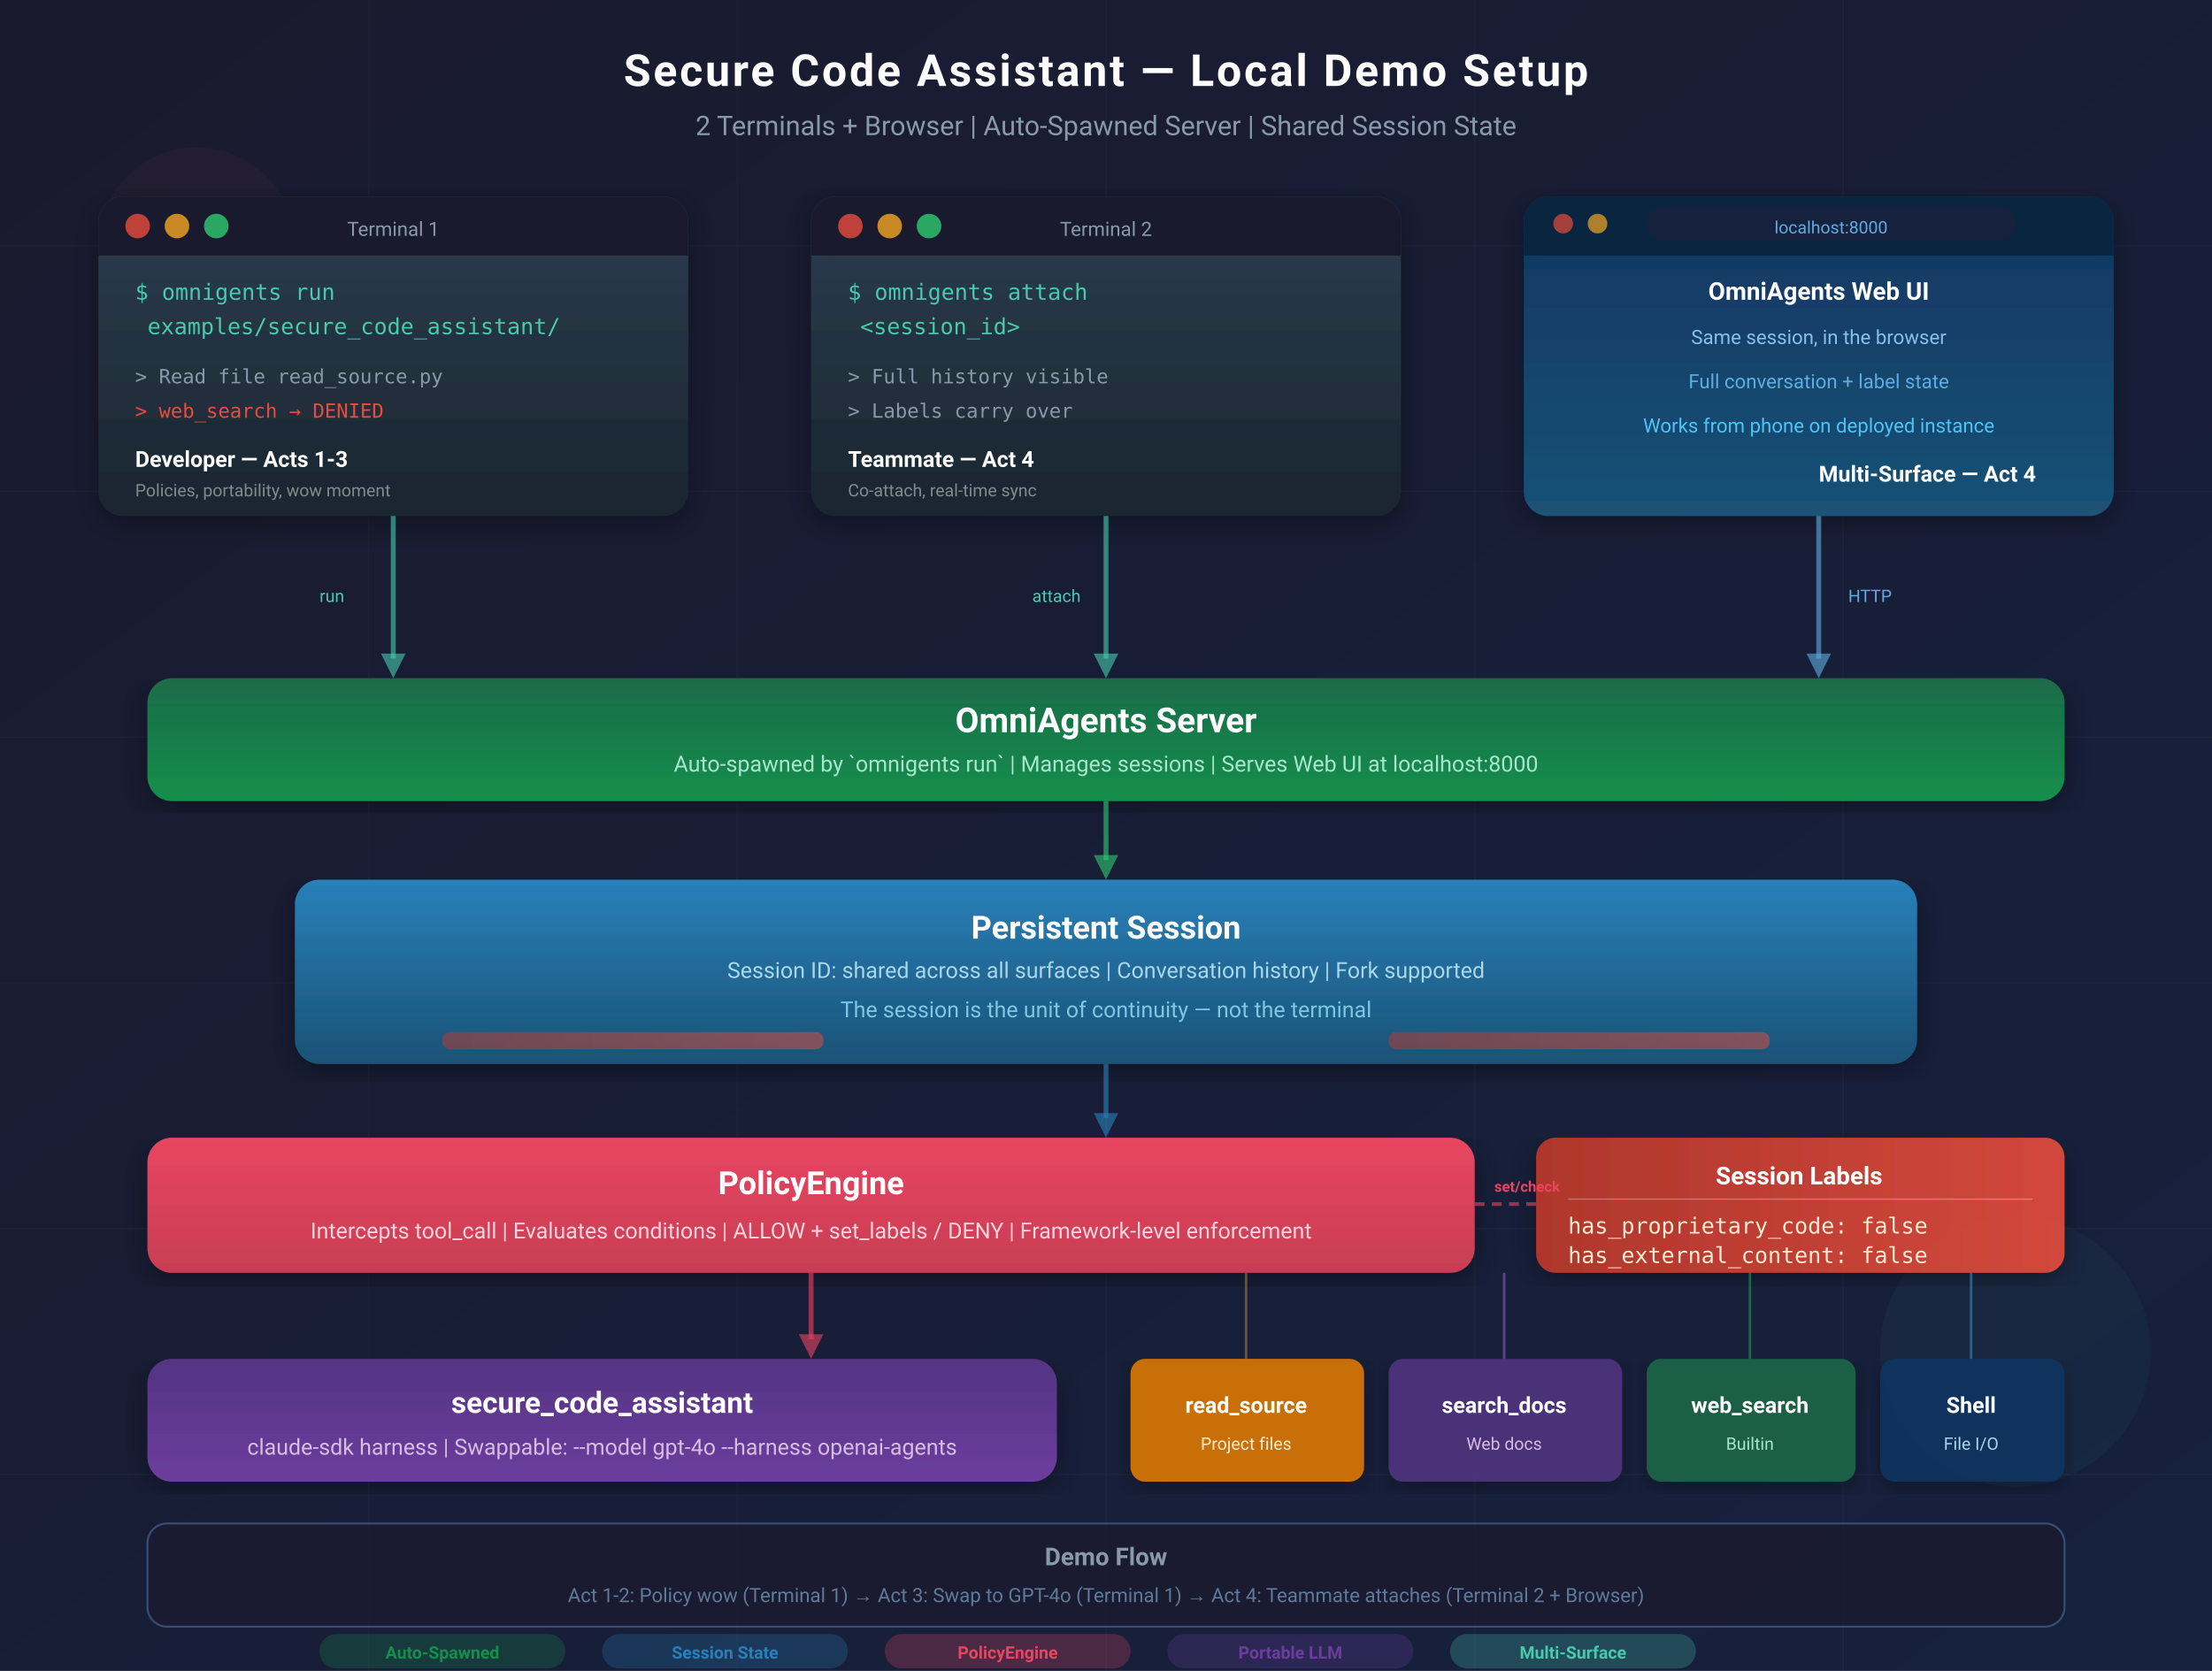
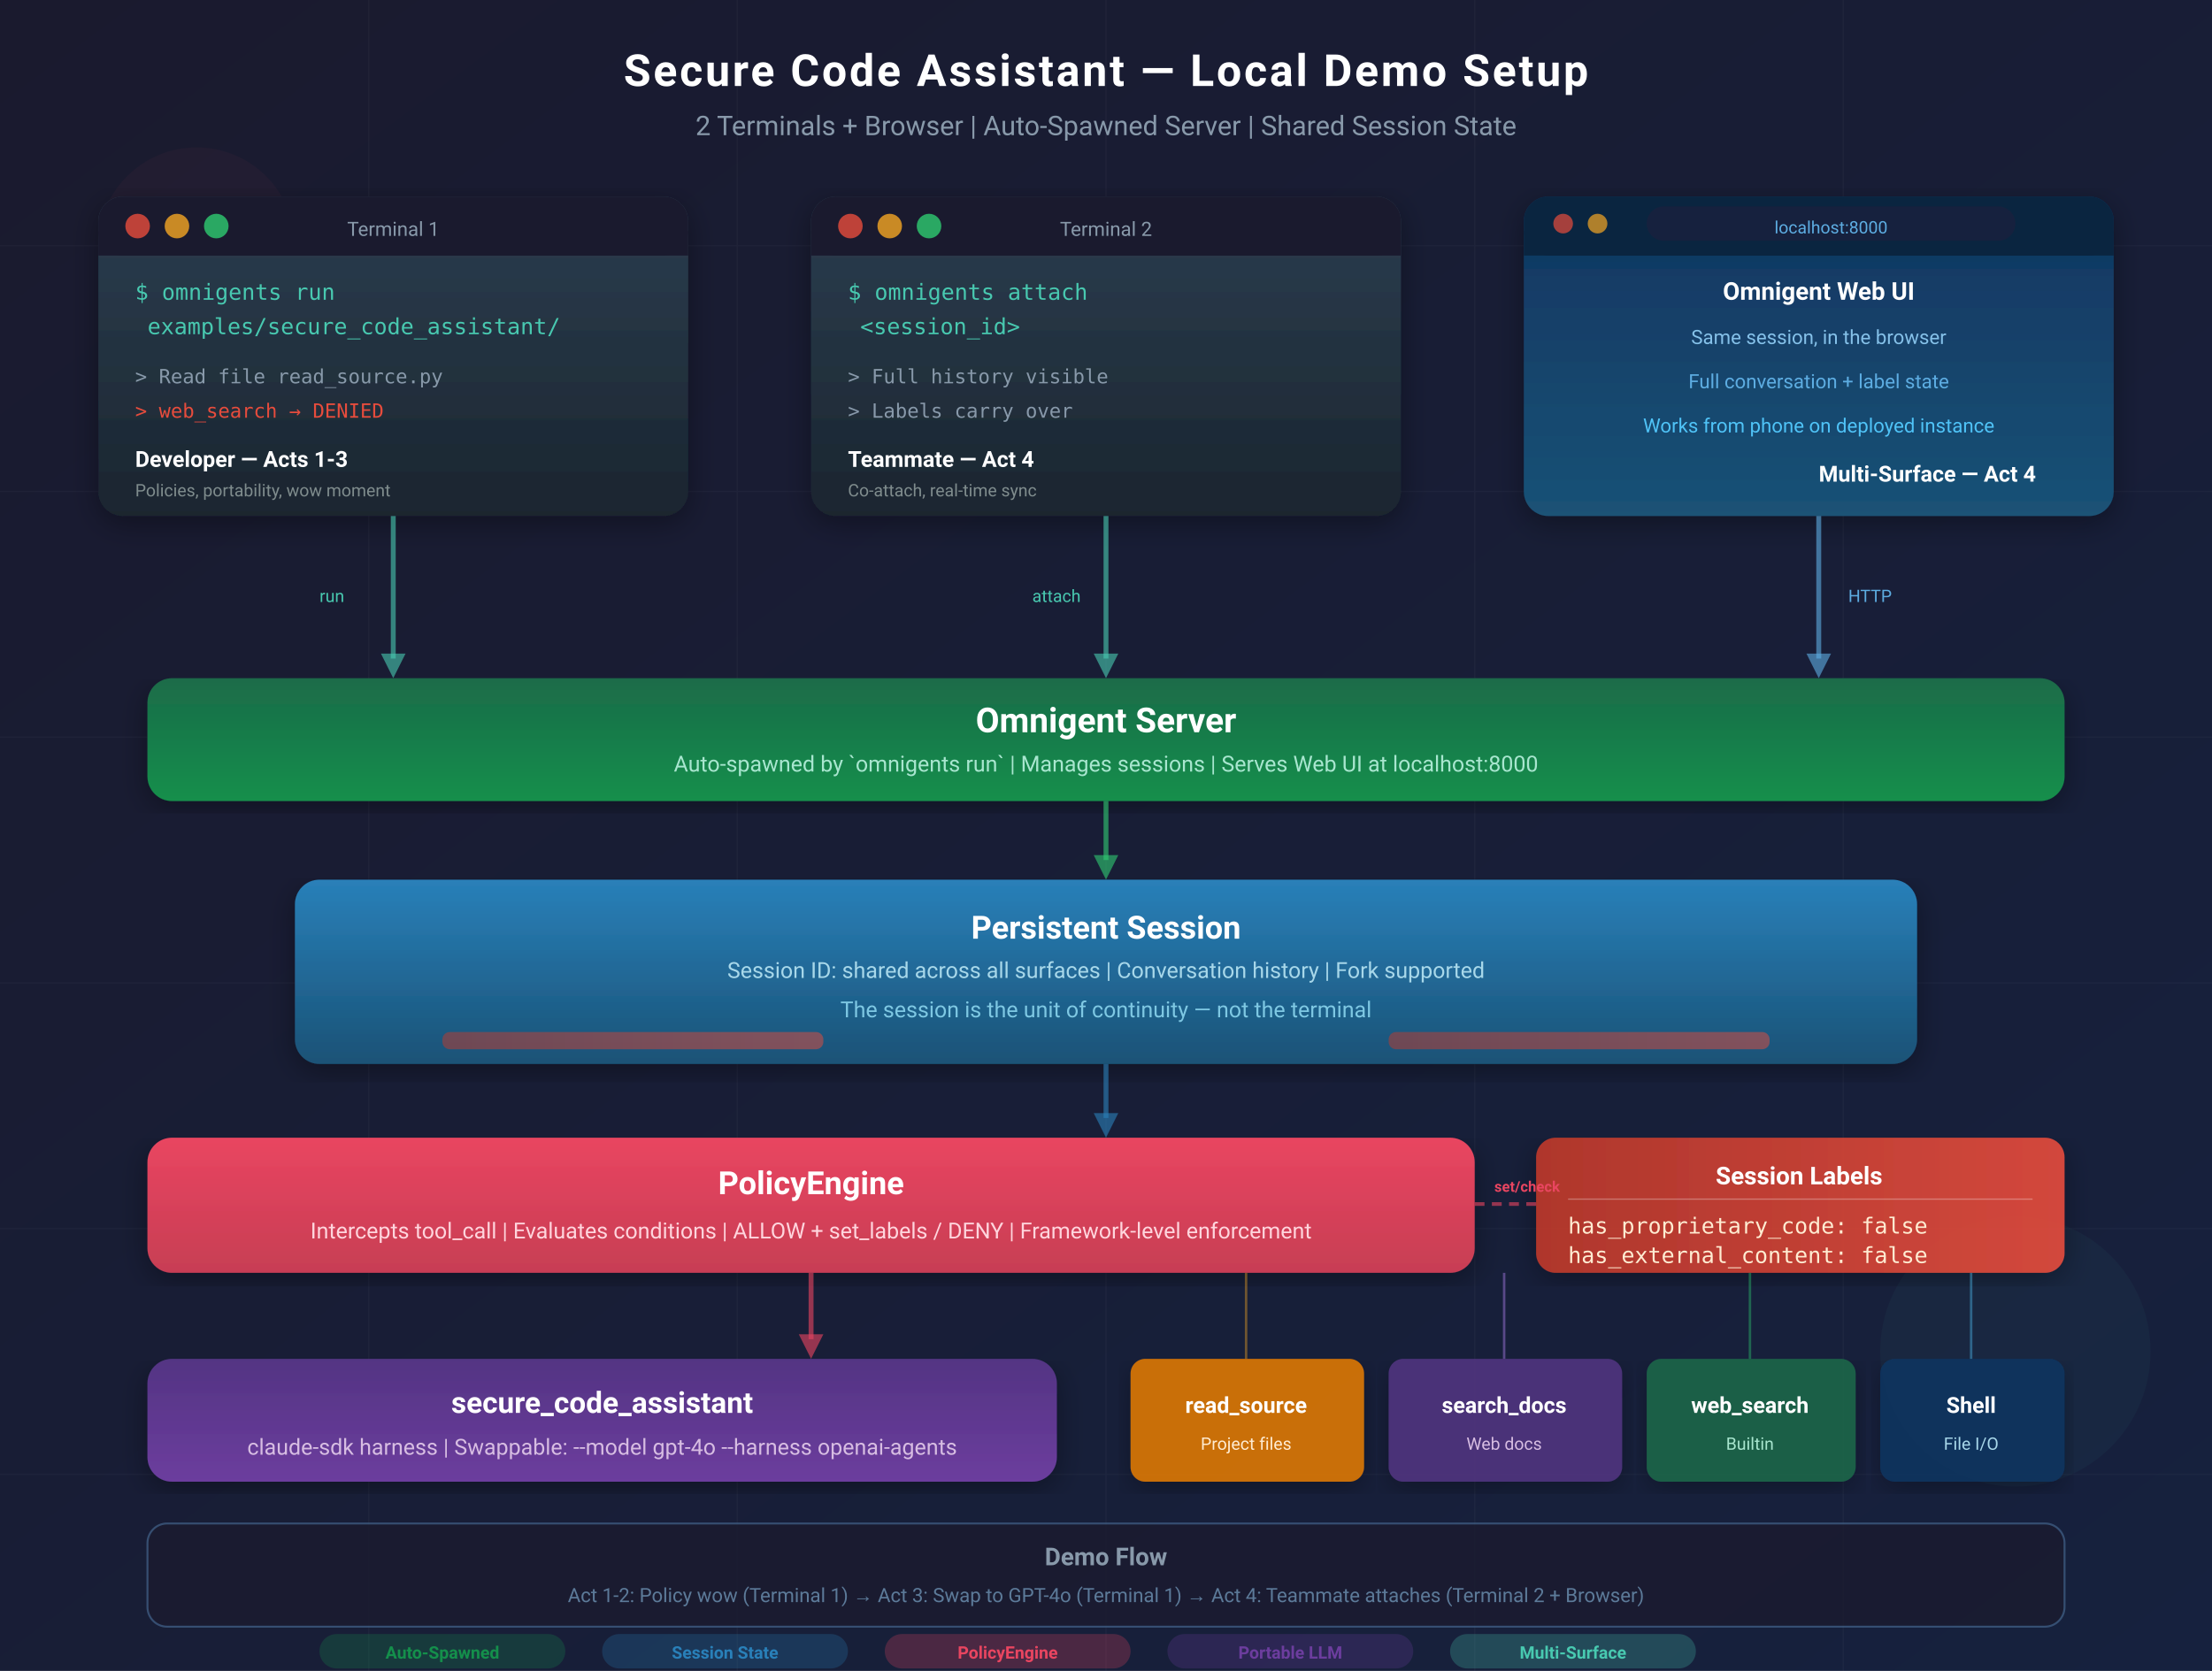
<svg xmlns="http://www.w3.org/2000/svg" viewBox="0 0 900 680" font-family="'Segoe UI', Roboto, 'Helvetica Neue', Arial, sans-serif">
  <defs>
    <linearGradient id="bg" x1="0%" y1="0%" x2="100%" y2="100%">
      <stop offset="0%" stop-color="#1a1a2e" />
      <stop offset="100%" stop-color="#16213e" />
    </linearGradient>
    <linearGradient id="termG" x1="0%" y1="0%" x2="0%" y2="100%">
      <stop offset="0%" stop-color="#2c3e50" />
      <stop offset="100%" stop-color="#1a252f" />
    </linearGradient>
    <linearGradient id="browserG" x1="0%" y1="0%" x2="0%" y2="100%">
      <stop offset="0%" stop-color="#0f3460" />
      <stop offset="100%" stop-color="#1a5276" />
    </linearGradient>
    <linearGradient id="serverG" x1="0%" y1="0%" x2="0%" y2="100%">
      <stop offset="0%" stop-color="#1b6b4a" />
      <stop offset="100%" stop-color="#148f4b" />
    </linearGradient>
    <linearGradient id="sessionG" x1="0%" y1="0%" x2="0%" y2="100%">
      <stop offset="0%" stop-color="#2980b9" />
      <stop offset="100%" stop-color="#1a5276" />
    </linearGradient>
    <linearGradient id="policyG" x1="0%" y1="0%" x2="0%" y2="100%">
      <stop offset="0%" stop-color="#e94560" />
      <stop offset="100%" stop-color="#c73e54" />
    </linearGradient>
    <linearGradient id="labelG" x1="0%" y1="0%" x2="100%" y2="0%">
      <stop offset="0%" stop-color="#c0392b" />
      <stop offset="100%" stop-color="#e74c3c" />
    </linearGradient>
    <linearGradient id="userG" x1="0%" y1="0%" x2="0%" y2="100%">
      <stop offset="0%" stop-color="#48c9b0" />
      <stop offset="100%" stop-color="#1abc9c" />
    </linearGradient>
    <linearGradient id="llmG" x1="0%" y1="0%" x2="0%" y2="100%">
      <stop offset="0%" stop-color="#533483" />
      <stop offset="100%" stop-color="#6c3d9e" />
    </linearGradient>
    <filter id="shadow" x="-5%" y="-5%" width="110%" height="115%">
      <feDropShadow dx="0" dy="3" stdDeviation="6" flood-color="#000" flood-opacity="0.35" />
    </filter>
  </defs>
  <rect width="900" height="680" fill="url(#bg)" />
  <g opacity="0.03" stroke="#fff" stroke-width="0.5">
    <line x1="0" y1="100" x2="900" y2="100" />
    <line x1="0" y1="200" x2="900" y2="200" />
    <line x1="0" y1="300" x2="900" y2="300" />
    <line x1="0" y1="400" x2="900" y2="400" />
    <line x1="0" y1="500" x2="900" y2="500" />
    <line x1="0" y1="600" x2="900" y2="600" />
    <line x1="150" y1="0" x2="150" y2="680" />
    <line x1="300" y1="0" x2="300" y2="680" />
    <line x1="450" y1="0" x2="450" y2="680" />
    <line x1="600" y1="0" x2="600" y2="680" />
    <line x1="750" y1="0" x2="750" y2="680" />
  </g>
  <circle cx="80" cy="100" r="40" fill="#e94560" opacity="0.04" />
  <circle cx="820" cy="550" r="55" fill="#48c9b0" opacity="0.04" />
  <text x="450" y="35" text-anchor="middle" fill="#fff" font-size="18" font-weight="700" letter-spacing="1">Secure Code Assistant — Local Demo Setup</text>
  <text x="450" y="55" text-anchor="middle" fill="#8899aa" font-size="11">2 Terminals + Browser  |  Auto-Spawned Server  |  Shared Session State</text>
  <rect x="40" y="80" width="240" height="130" rx="10" fill="url(#termG)" filter="url(#shadow)" />
  <rect x="40" y="80" width="240" height="24" rx="10" fill="#1a1a2e" />
  <rect x="40" y="94" width="240" height="10" fill="#1a1a2e" />
  <circle cx="56" cy="92" r="5" fill="#e74c3c" opacity="0.8" />
  <circle cx="72" cy="92" r="5" fill="#f5a623" opacity="0.8" />
  <circle cx="88" cy="92" r="5" fill="#2ecc71" opacity="0.8" />
  <text x="160" y="96" text-anchor="middle" fill="#8899aa" font-size="8">Terminal 1</text>
  <text x="55" y="122" fill="#48c9b0" font-size="9" font-family="monospace">$ omnigents run</text>
  <text x="60" y="136" fill="#48c9b0" font-size="9" font-family="monospace">examples/secure_code_assistant/</text>
  <text x="55" y="156" fill="#8899aa" font-size="8" font-family="monospace">&gt; Read file read_source.py</text>
  <text x="55" y="170" fill="#e74c3c" font-size="8" font-family="monospace">&gt; web_search → DENIED</text>
  <text x="55" y="190" fill="#fff" font-size="9" font-weight="600">Developer — Acts 1-3</text>
  <text x="55" y="202" fill="#7f8c8d" font-size="7">Policies, portability, wow moment</text>
  <rect x="330" y="80" width="240" height="130" rx="10" fill="url(#termG)" filter="url(#shadow)" />
  <rect x="330" y="80" width="240" height="24" rx="10" fill="#1a1a2e" />
  <rect x="330" y="94" width="240" height="10" fill="#1a1a2e" />
  <circle cx="346" cy="92" r="5" fill="#e74c3c" opacity="0.8" />
  <circle cx="362" cy="92" r="5" fill="#f5a623" opacity="0.8" />
  <circle cx="378" cy="92" r="5" fill="#2ecc71" opacity="0.8" />
  <text x="450" y="96" text-anchor="middle" fill="#8899aa" font-size="8">Terminal 2</text>
  <text x="345" y="122" fill="#48c9b0" font-size="9" font-family="monospace">$ omnigents attach</text>
  <text x="350" y="136" fill="#48c9b0" font-size="9" font-family="monospace">&lt;session_id&gt;</text>
  <text x="345" y="156" fill="#8899aa" font-size="8" font-family="monospace">&gt; Full history visible</text>
  <text x="345" y="170" fill="#8899aa" font-size="8" font-family="monospace">&gt; Labels carry over</text>
  <text x="345" y="190" fill="#fff" font-size="9" font-weight="600">Teammate — Act 4</text>
  <text x="345" y="202" fill="#7f8c8d" font-size="7">Co-attach, real-time sync</text>
  <rect x="620" y="80" width="240" height="130" rx="10" fill="url(#browserG)" filter="url(#shadow)" />
  <rect x="620" y="80" width="240" height="24" rx="10" fill="#0a2540" />
  <rect x="620" y="94" width="240" height="10" fill="#0a2540" />
  <rect x="670" y="84" width="150" height="14" rx="7" fill="#16213e" />
  <text x="745" y="95" text-anchor="middle" fill="#5dade2" font-size="7">localhost:8000</text>
  <circle cx="636" cy="91" r="4" fill="#e74c3c" opacity="0.7" />
  <circle cx="650" cy="91" r="4" fill="#f5a623" opacity="0.7" />
-   <text x="740" y="122" text-anchor="middle" fill="#fff" font-size="10" font-weight="600">OmniAgents Web UI</text>
+   <text x="740" y="122" text-anchor="middle" fill="#fff" font-size="10" font-weight="600">Omnigent Web UI</text>
  <text x="740" y="140" text-anchor="middle" fill="#85c1e9" font-size="8">Same session, in the browser</text>
  <text x="740" y="158" text-anchor="middle" fill="#5dade2" font-size="8">Full conversation + label state</text>
  <text x="740" y="176" text-anchor="middle" fill="#4fc3f7" font-size="8">Works from phone on deployed instance</text>
  <text x="740" y="196" fill="#fff" font-size="9" font-weight="600">Multi-Surface — Act 4</text>
  <line x1="160" y1="210" x2="160" y2="268" stroke="#48c9b0" stroke-width="2" opacity="0.6" />
  <polygon points="155,266 165,266 160,276" fill="#48c9b0" opacity="0.6" />
  <text x="130" y="245" fill="#48c9b0" font-size="7">run</text>
  <line x1="450" y1="210" x2="450" y2="268" stroke="#48c9b0" stroke-width="2" opacity="0.6" />
  <polygon points="445,266 455,266 450,276" fill="#48c9b0" opacity="0.6" />
  <text x="420" y="245" fill="#48c9b0" font-size="7">attach</text>
  <line x1="740" y1="210" x2="740" y2="268" stroke="#5dade2" stroke-width="2" opacity="0.6" />
  <polygon points="735,266 745,266 740,276" fill="#5dade2" opacity="0.6" />
  <text x="752" y="245" fill="#5dade2" font-size="7">HTTP</text>
  <rect x="60" y="276" width="780" height="50" rx="10" fill="url(#serverG)" filter="url(#shadow)" />
-   <text x="450" y="298" text-anchor="middle" fill="#fff" font-size="14" font-weight="700">OmniAgents Server</text>
+   <text x="450" y="298" text-anchor="middle" fill="#fff" font-size="14" font-weight="700">Omnigent Server</text>
  <text x="450" y="314" text-anchor="middle" fill="#a8e6cf" font-size="9">Auto-spawned by `omnigents run`  |  Manages sessions  |  Serves Web UI at localhost:8000</text>
  <line x1="450" y1="326" x2="450" y2="350" stroke="#2ecc71" stroke-width="2" opacity="0.6" />
  <polygon points="445,348 455,348 450,358" fill="#2ecc71" opacity="0.6" />
  <rect x="120" y="358" width="660" height="75" rx="10" fill="url(#sessionG)" filter="url(#shadow)" />
  <text x="450" y="382" text-anchor="middle" fill="#fff" font-size="13" font-weight="700">Persistent Session</text>
  <text x="450" y="398" text-anchor="middle" fill="#a8d8ea" font-size="9">Session ID: shared across all surfaces  |  Conversation history  |  Fork supported</text>
  <text x="450" y="414" text-anchor="middle" fill="#7ec8e3" font-size="9">The session is the unit of continuity — not the terminal</text>
  <rect x="180" y="420" width="155" height="7" rx="3" fill="url(#labelG)" opacity="0.5" />
  <rect x="565" y="420" width="155" height="7" rx="3" fill="url(#labelG)" opacity="0.5" />
  <line x1="450" y1="433" x2="450" y2="455" stroke="#2980b9" stroke-width="2" opacity="0.6" />
  <polygon points="445,453 455,453 450,463" fill="#2980b9" opacity="0.6" />
  <rect x="60" y="463" width="540" height="55" rx="10" fill="url(#policyG)" filter="url(#shadow)" />
  <text x="330" y="486" text-anchor="middle" fill="#fff" font-size="13" font-weight="700">PolicyEngine</text>
  <text x="330" y="504" text-anchor="middle" fill="#ffd5dd" font-size="9">Intercepts tool_call  |  Evaluates conditions  |  ALLOW + set_labels / DENY  |  Framework-level enforcement</text>
  <rect x="625" y="463" width="215" height="55" rx="8" fill="url(#labelG)" filter="url(#shadow)" opacity="0.9" />
  <text x="732" y="482" text-anchor="middle" fill="#fff" font-size="10" font-weight="700">Session Labels</text>
  <line x1="638" y1="488" x2="827" y2="488" stroke="#fff" stroke-width="0.5" opacity="0.3" />
  <text x="638" y="502" fill="#ffecd2" font-size="9" font-family="monospace">has_proprietary_code: false</text>
  <text x="638" y="514" fill="#ffecd2" font-size="9" font-family="monospace">has_external_content: false</text>
  <line x1="600" y1="490" x2="625" y2="490" stroke="#e94560" stroke-width="1.5" stroke-dasharray="4 3" opacity="0.6" />
  <text x="608" y="485" fill="#e94560" font-size="6" font-weight="600">set/check</text>
  <line x1="330" y1="518" x2="330" y2="545" stroke="#e94560" stroke-width="2" opacity="0.6" />
  <polygon points="325,543 335,543 330,553" fill="#e94560" opacity="0.6" />
  <rect x="60" y="553" width="370" height="50" rx="10" fill="url(#llmG)" filter="url(#shadow)" />
  <text x="245" y="575" text-anchor="middle" fill="#fff" font-size="12" font-weight="700">secure_code_assistant</text>
  <text x="245" y="592" text-anchor="middle" fill="#d7bde2" font-size="9">claude-sdk harness  |  Swappable: --model gpt-4o --harness openai-agents</text>
  <rect x="460" y="553" width="95" height="50" rx="6" fill="#e97c00" filter="url(#shadow)" opacity="0.85" />
  <text x="507" y="575" text-anchor="middle" fill="#fff" font-size="9" font-weight="700">read_source</text>
  <text x="507" y="590" text-anchor="middle" fill="#ffecd2" font-size="7">Project files</text>
  <rect x="565" y="553" width="95" height="50" rx="6" fill="#533483" filter="url(#shadow)" opacity="0.85" />
  <text x="612" y="575" text-anchor="middle" fill="#fff" font-size="9" font-weight="700">search_docs</text>
  <text x="612" y="590" text-anchor="middle" fill="#d7bde2" font-size="7">Web docs</text>
  <rect x="670" y="553" width="85" height="50" rx="6" fill="#1b6b4a" filter="url(#shadow)" opacity="0.85" />
  <text x="712" y="575" text-anchor="middle" fill="#fff" font-size="9" font-weight="700">web_search</text>
  <text x="712" y="590" text-anchor="middle" fill="#a8e6cf" font-size="7">Builtin</text>
  <rect x="765" y="553" width="75" height="50" rx="6" fill="#0f3460" filter="url(#shadow)" opacity="0.85" />
  <text x="802" y="575" text-anchor="middle" fill="#fff" font-size="9" font-weight="700">Shell</text>
  <text x="802" y="590" text-anchor="middle" fill="#a8d8ea" font-size="7">File I/O</text>
  <line x1="507" y1="518" x2="507" y2="553" stroke="#f5a623" stroke-width="1" opacity="0.4" />
  <line x1="612" y1="518" x2="612" y2="553" stroke="#bb86fc" stroke-width="1" opacity="0.4" />
  <line x1="712" y1="518" x2="712" y2="553" stroke="#2ecc71" stroke-width="1" opacity="0.4" />
  <line x1="802" y1="518" x2="802" y2="553" stroke="#4fc3f7" stroke-width="1" opacity="0.4" />
  <rect x="60" y="620" width="780" height="42" rx="8" fill="#1a1a2e" stroke="#3d5a80" stroke-width="0.8" opacity="0.8" />
  <text x="450" y="637" text-anchor="middle" fill="#8899aa" font-size="10" font-weight="600">Demo Flow</text>
  <text x="450" y="652" text-anchor="middle" fill="#5c7a99" font-size="8">Act 1-2: Policy wow (Terminal 1)  →  Act 3: Swap to GPT-4o (Terminal 1)  →  Act 4: Teammate attaches (Terminal 2 + Browser)</text>
  <g transform="translate(0, 665)">
    <rect x="130" y="0" width="100" height="14" rx="7" fill="#148f4b" opacity="0.25" />
    <text x="180" y="10" text-anchor="middle" fill="#148f4b" font-size="7" font-weight="600">Auto-Spawned</text>
    <rect x="245" y="0" width="100" height="14" rx="7" fill="#2980b9" opacity="0.25" />
    <text x="295" y="10" text-anchor="middle" fill="#2980b9" font-size="7" font-weight="600">Session State</text>
    <rect x="360" y="0" width="100" height="14" rx="7" fill="#e94560" opacity="0.25" />
    <text x="410" y="10" text-anchor="middle" fill="#e94560" font-size="7" font-weight="600">PolicyEngine</text>
    <rect x="475" y="0" width="100" height="14" rx="7" fill="#6c3d9e" opacity="0.25" />
    <text x="525" y="10" text-anchor="middle" fill="#6c3d9e" font-size="7" font-weight="600">Portable LLM</text>
    <rect x="590" y="0" width="100" height="14" rx="7" fill="#48c9b0" opacity="0.25" />
    <text x="640" y="10" text-anchor="middle" fill="#48c9b0" font-size="7" font-weight="600">Multi-Surface</text>
  </g>
</svg>
